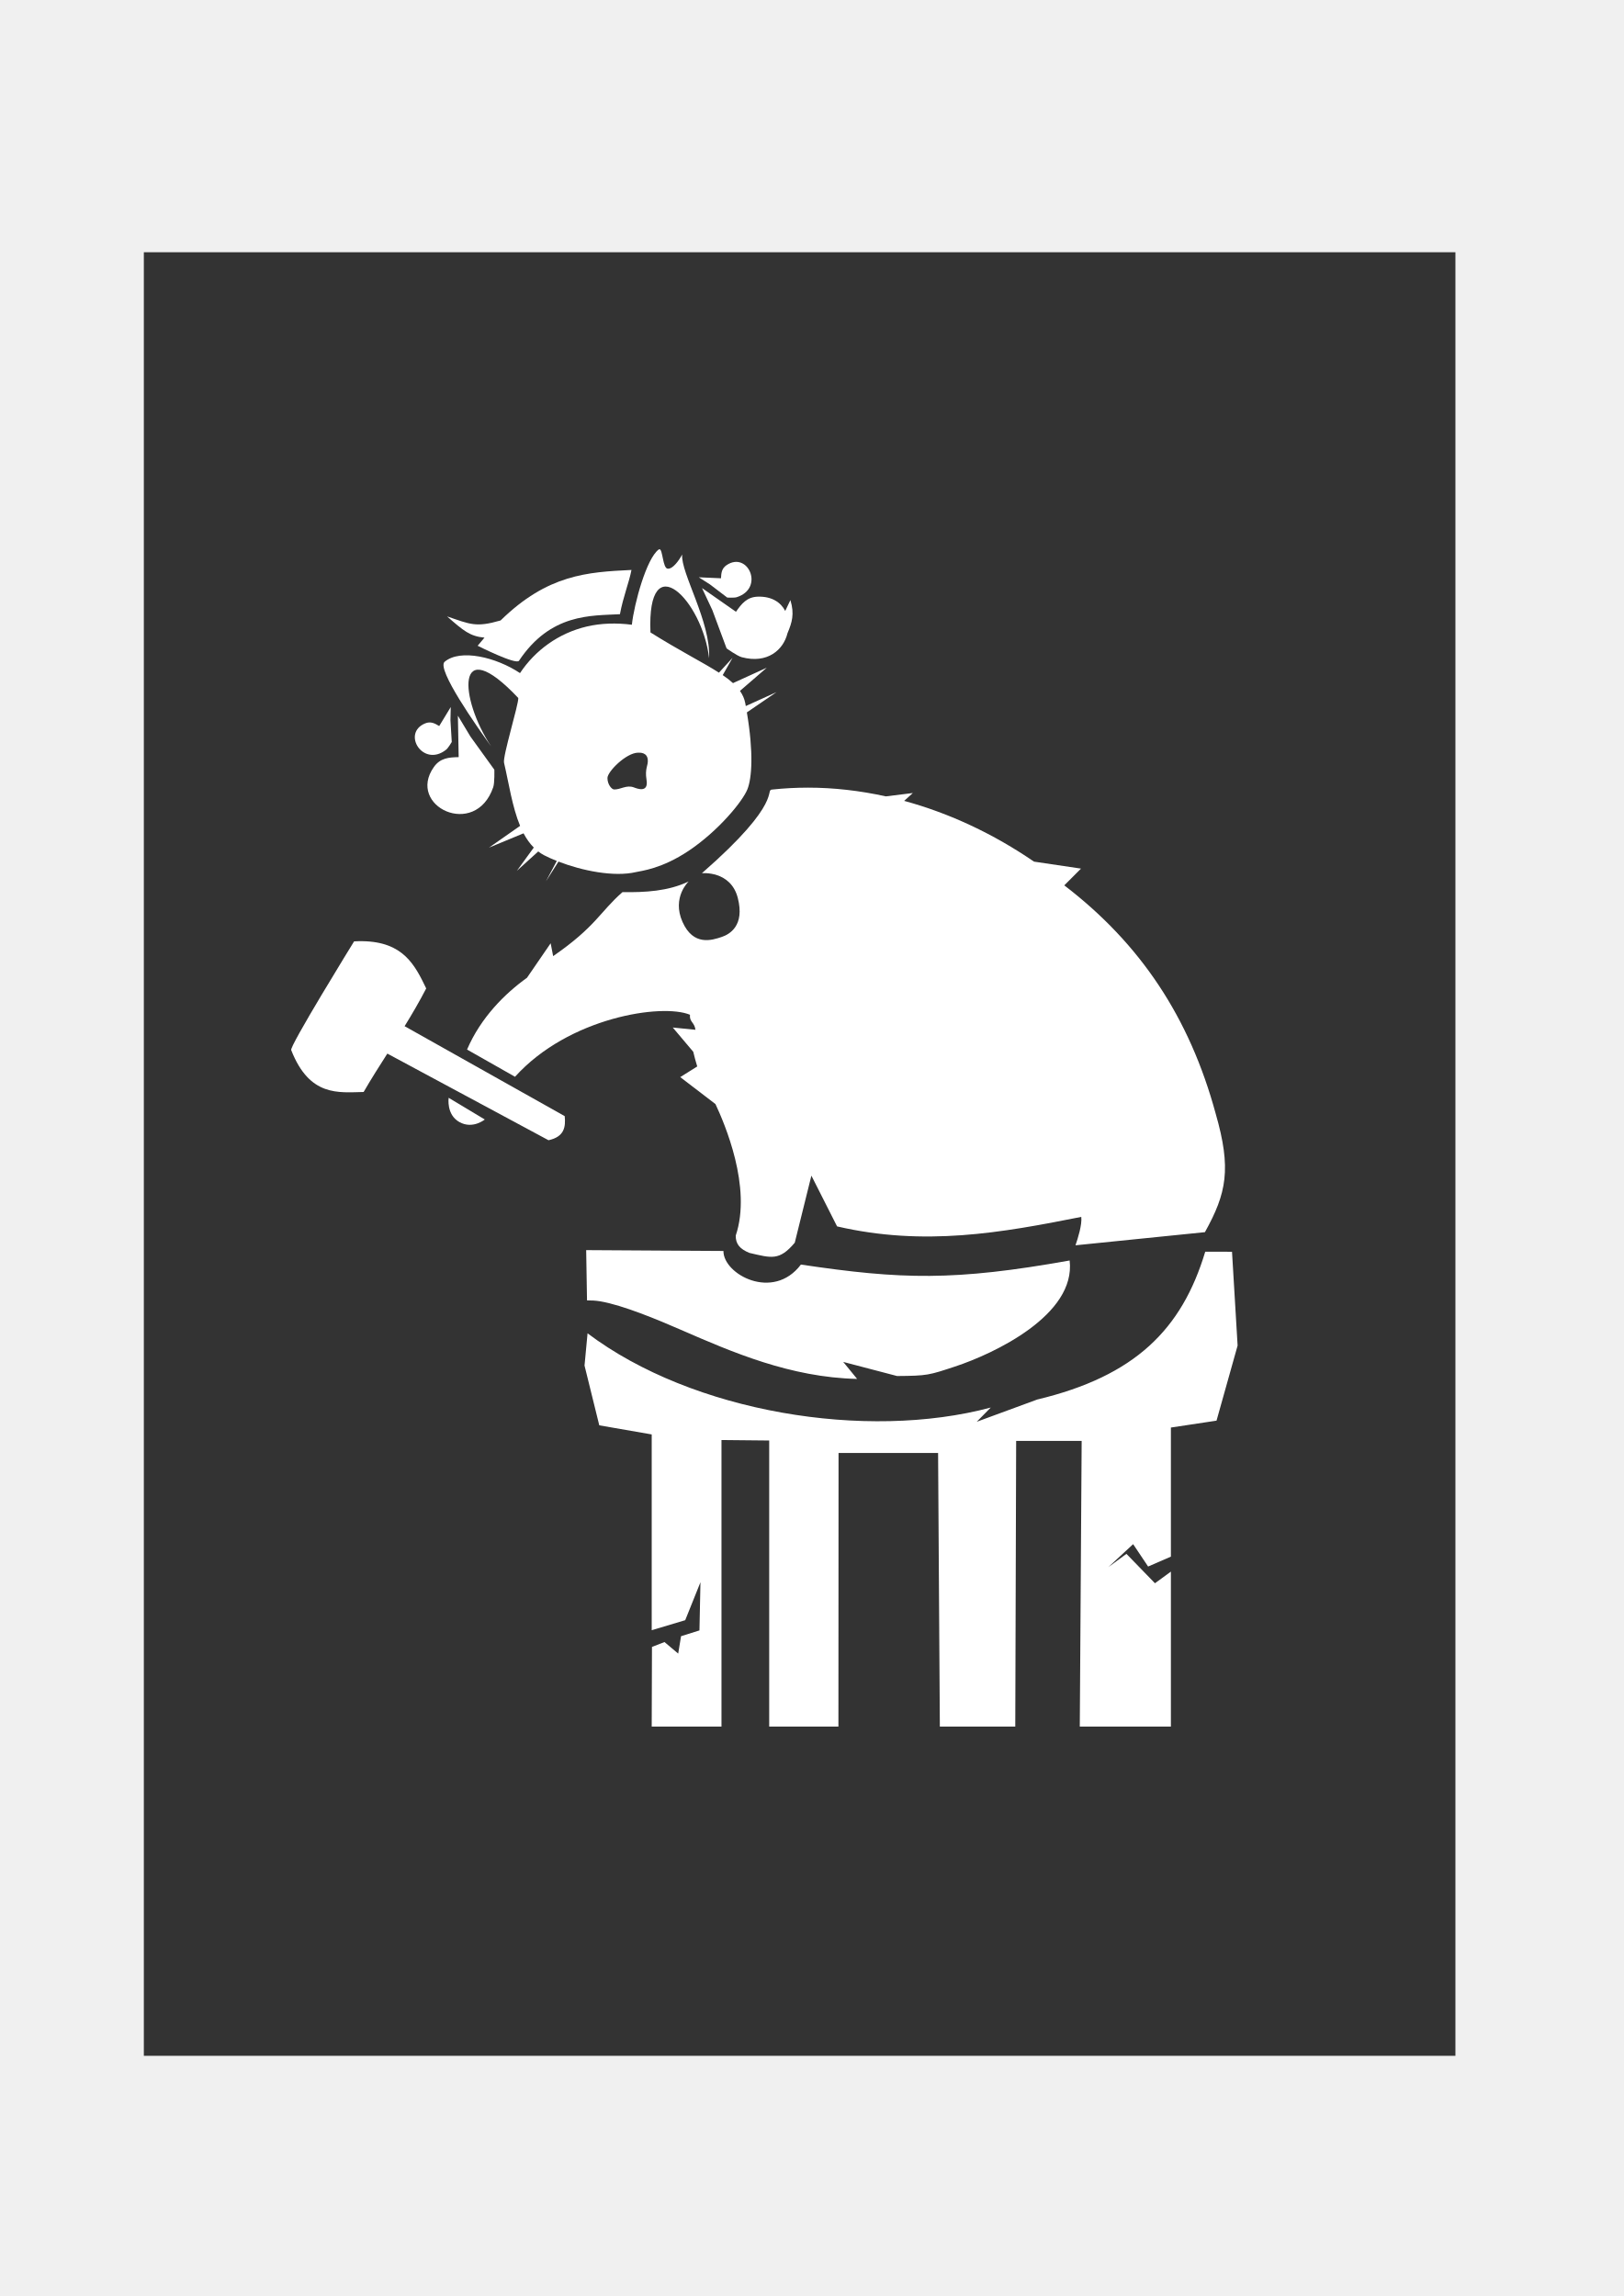
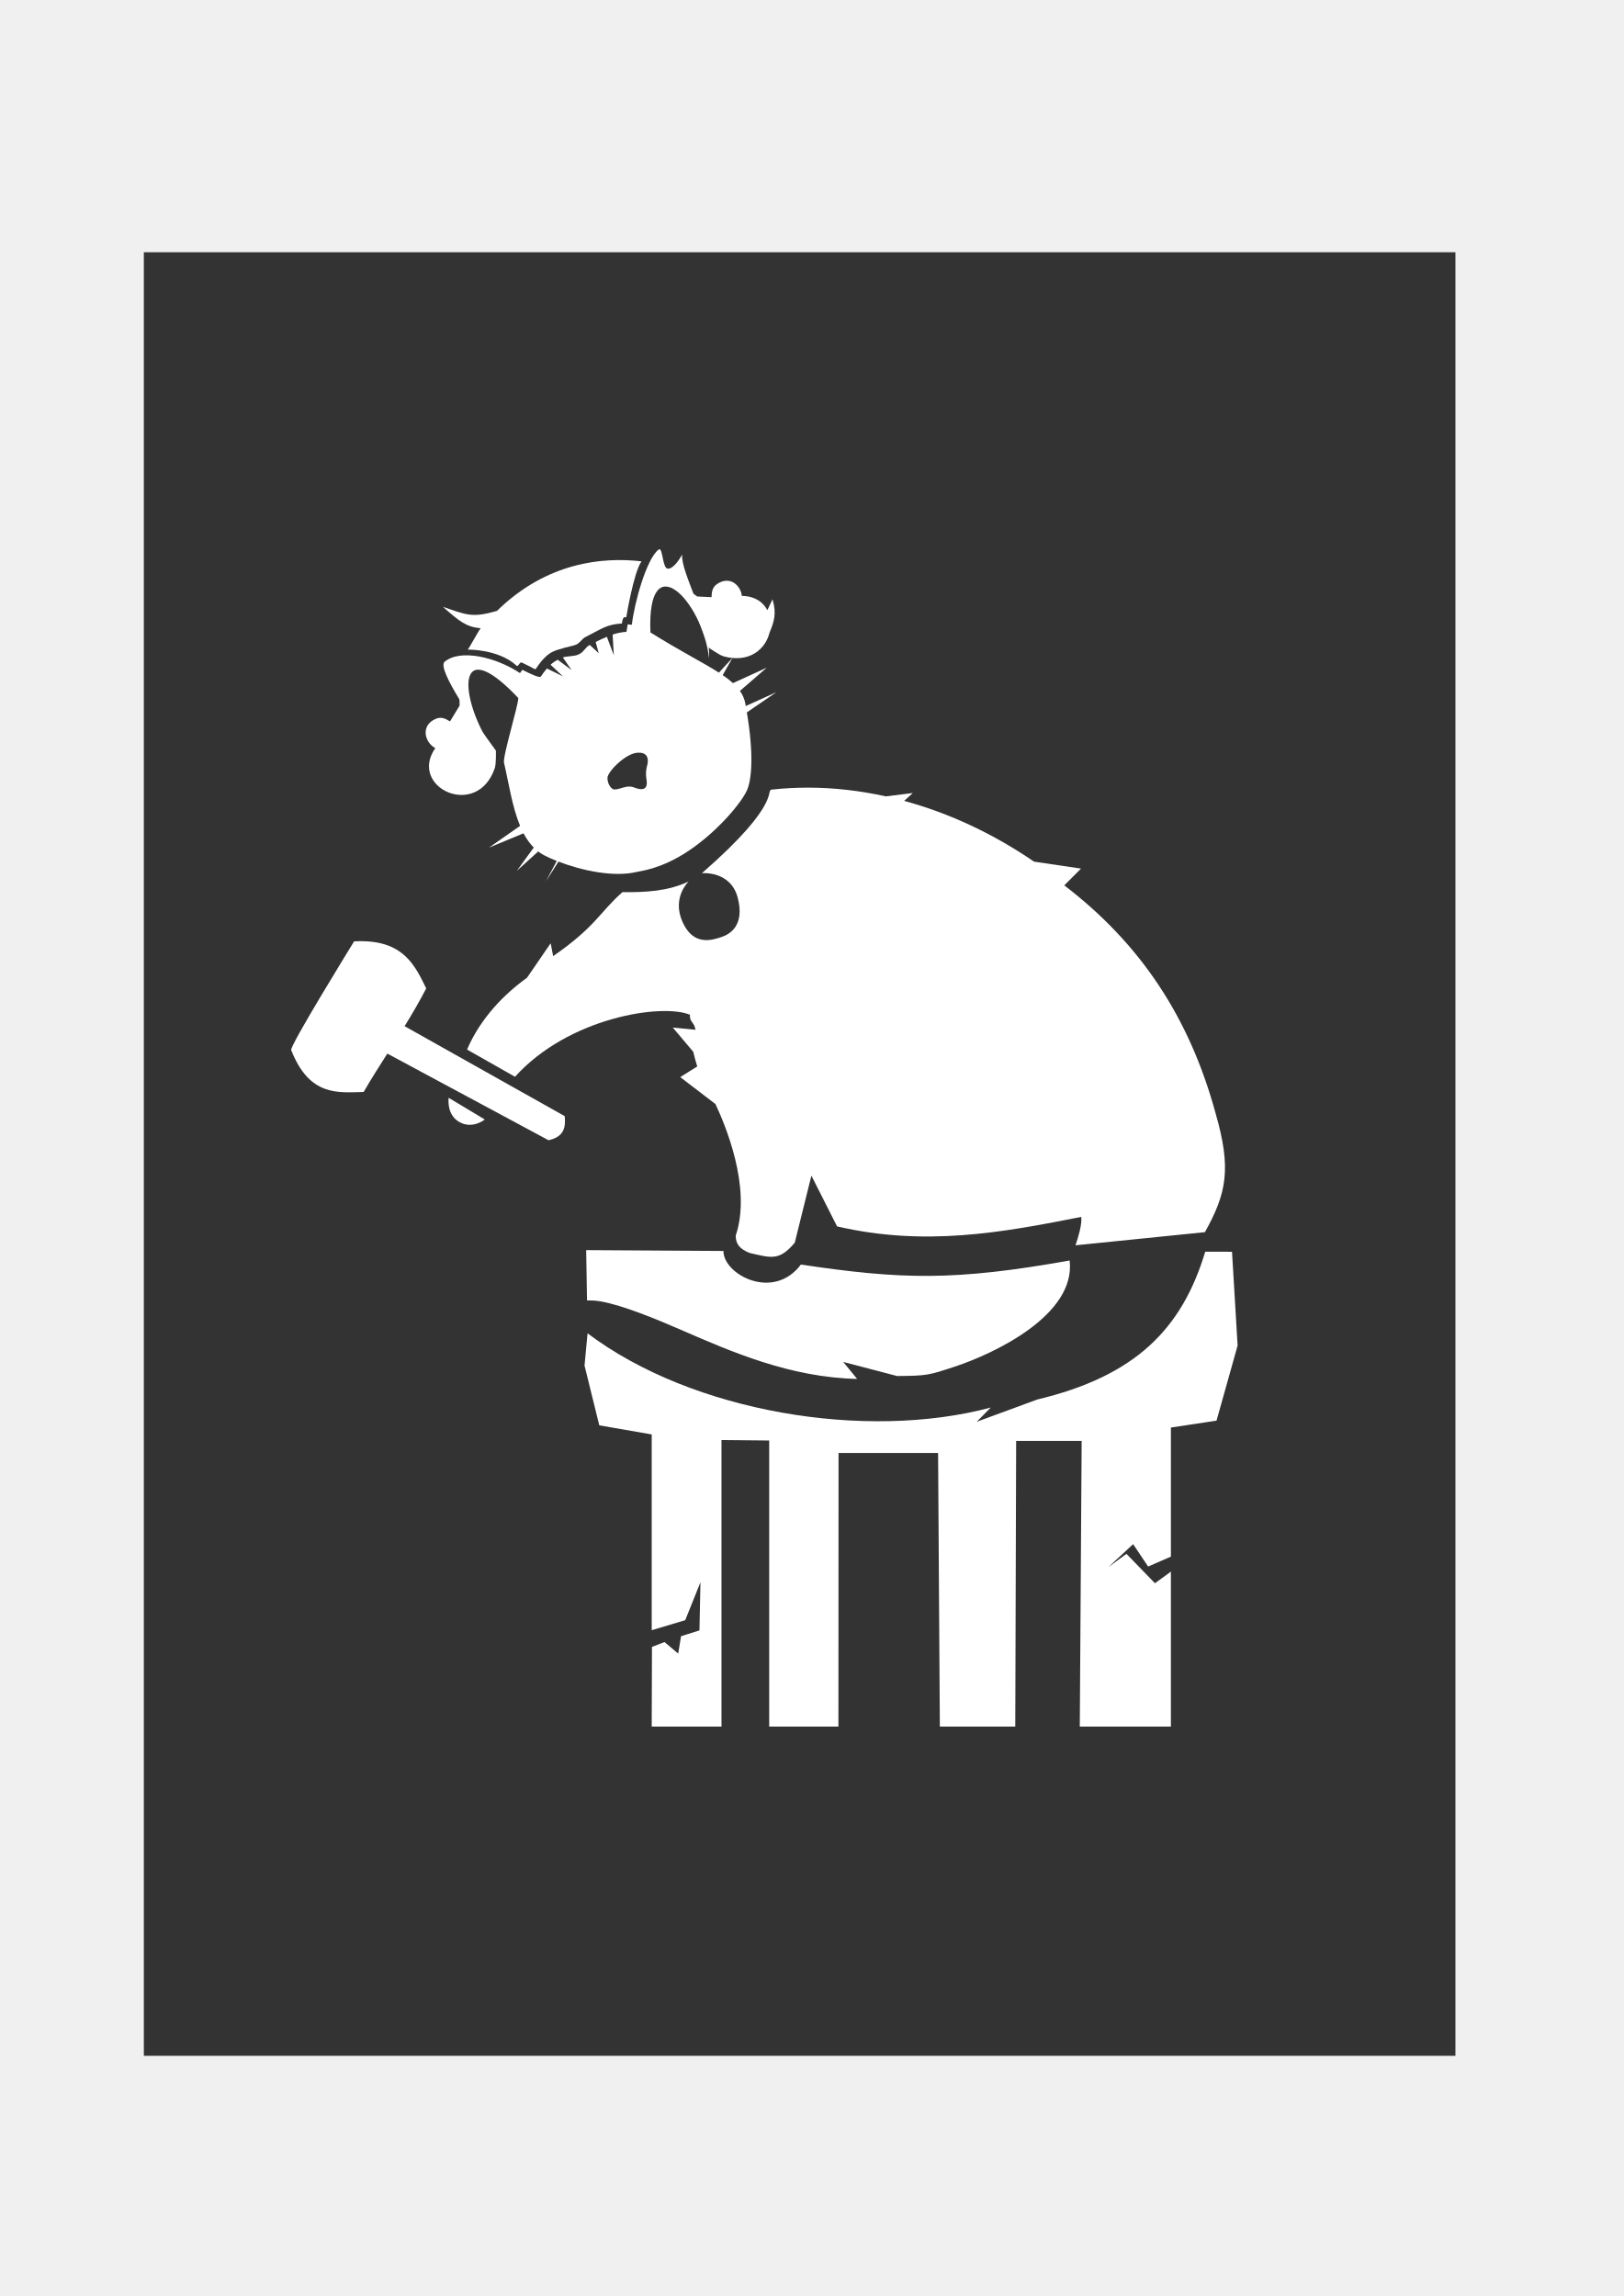
<svg xmlns="http://www.w3.org/2000/svg" width="210mm" height="297mm" viewBox="0 0 210 297" version="1.1" id="svg1">
  <defs id="defs1" />
  <g id="layer1">
    <path id="rect12" style="fill:#333333;stroke:none;stroke-width:5.339;stroke-linecap:round;stroke-linejoin:round;stroke-dasharray:none" d="M 18.604,32.629 H 188.235 V 265.93 H 18.604 Z" />
-     <path id="path1" style="fill:#ffffff;stroke:none;stroke-width:0.169;stroke-linecap:round;stroke-linejoin:round" d="m 85.287,71.043 c -0.029,9.29e-4 -0.06,0.014 -0.094,0.039 -1.577,1.153 -3.166,6.97 -3.472,9.732 -1.992,-0.259 -4.005,-0.201 -5.829,0.229 -3.676,0.867 -6.684,3.09 -8.638,6.026 -3.048,-2.036 -7.714,-3.183 -9.75,-1.462 -1.086,0.918 4.194,8.418 6.011,10.933 -4.084,-6.138 -4.736,-14.987 3.517,-6.251 0.054,0.813 -2.036,7.556 -1.843,8.376 0.615,2.608 1.049,5.695 2.077,8.166 l -4.027,2.816 4.474,-1.852 c 0.367,0.696 0.802,1.319 1.323,1.84 l -2.187,3.009 2.763,-2.505 c 0.233,0.178 0.477,0.343 0.742,0.482 0.487,0.256 1.056,0.505 1.657,0.745 l -1.403,2.638 1.624,-2.553 c 3.044,1.181 7.181,2.027 10.033,1.355 0.682,-0.161 3.305,-0.407 6.818,-2.761 3.832,-2.568 6.978,-6.395 7.59,-7.964 0.57,-1.46 0.805,-4.708 -0.078,-9.929 l 3.837,-2.624 -3.978,1.803 c -0.023,-0.124 -0.038,-0.234 -0.062,-0.36 -0.113,-0.589 -0.348,-1.111 -0.689,-1.6 l 3.466,-2.999 -4.349,1.984 0.002,0.026 c -0.386,-0.354 -0.833,-0.702 -1.35,-1.053 l 1.275,-2.239 -1.762,1.922 c -2.085,-1.339 -5.064,-2.821 -8.858,-5.204 -0.476,-11.424 6.736,-4.137 7.584,3.338 0.239,-4.718 -3.7,-11.062 -3.483,-13.416 -0.414,0.761 -1.195,1.887 -1.87,1.834 -0.653,-0.052 -0.633,-2.533 -1.07,-2.519 z m -2.768,26.32 c 0.284,-0.004 1.181,-0.043 1.262,0.927 0.065,0.771 -0.406,1.091 -0.162,2.589 0.281,1.728 -1.2,1.141 -1.637,0.976 -0.959,-0.361 -1.724,0.289 -2.555,0.267 -0.31,-0.008 -0.862,-0.639 -0.863,-1.478 -0.002,-0.839 2.421,-3.259 3.955,-3.281 z" />
+     <path id="path1" style="fill:#ffffff;stroke:none;stroke-width:0.169;stroke-linecap:round;stroke-linejoin:round" d="m 85.287,71.044 c -0.029,9.29e-4 -0.06,0.014 -0.094,0.038 -1.577,1.153 -3.166,6.97 -3.472,9.732 -0.18,-0.023 -0.361,-0.03 -0.542,-0.049 -0.048,0.347 -0.099,0.673 -0.154,0.967 -0.626,0.035 -1.213,0.163 -1.79,0.352 l 0.153,2.671 -0.901,-2.382 c -0.474,0.197 -0.951,0.418 -1.449,0.671 l 0.398,1.452 -1.157,-1.068 c -0.627,0.326 -0.7,0.883 -1.454,1.235 -0.554,0.259 -1.604,0.209 -2.027,0.378 l 1.13,1.639 -1.801,-1.337 c -0.308,0.161 -0.608,0.357 -0.922,0.645 l 1.608,1.505 -2.075,-1.019 c -0.248,0.286 -0.506,0.611 -0.794,1.043 -0.131,0.197 -1.132,-0.232 -2.382,-0.872 -0.102,0.142 -0.214,0.278 -0.311,0.424 -3.048,-2.036 -7.714,-3.183 -9.75,-1.462 -1.086,0.918 4.195,8.418 6.011,10.933 -4.084,-6.138 -4.736,-14.987 3.517,-6.251 0.054,0.813 -2.036,7.556 -1.843,8.377 0.615,2.608 1.049,5.695 2.077,8.166 l -4.027,2.815 4.474,-1.852 c 0.367,0.696 0.802,1.319 1.323,1.84 l -2.187,3.009 2.763,-2.505 c 0.233,0.178 0.477,0.343 0.742,0.483 0.487,0.256 1.056,0.505 1.657,0.745 l -1.403,2.638 1.624,-2.553 c 3.044,1.181 7.18,2.028 10.033,1.355 0.682,-0.161 3.305,-0.407 6.818,-2.762 3.832,-2.568 6.978,-6.395 7.591,-7.964 0.57,-1.46 0.805,-4.708 -0.079,-9.929 l 3.837,-2.625 -3.978,1.804 c -0.023,-0.124 -0.038,-0.234 -0.063,-0.36 -0.113,-0.589 -0.348,-1.111 -0.688,-1.6 l 3.465,-2.999 -4.349,1.984 0.002,0.026 c -0.386,-0.354 -0.833,-0.702 -1.35,-1.054 l 1.275,-2.239 -1.762,1.922 c -2.085,-1.339 -5.064,-2.821 -8.858,-5.204 -0.476,-11.424 6.735,-4.137 7.584,3.338 0.239,-4.718 -3.7,-11.062 -3.482,-13.417 -0.414,0.761 -1.195,1.887 -1.87,1.834 -0.653,-0.052 -0.633,-2.533 -1.07,-2.519 z m -2.768,26.319 c 0.284,-0.004 1.18,-0.043 1.262,0.927 0.065,0.771 -0.406,1.091 -0.162,2.588 0.281,1.728 -1.2,1.14 -1.637,0.976 -0.959,-0.361 -1.724,0.289 -2.555,0.267 -0.31,-0.008 -0.862,-0.64 -0.864,-1.478 -0.002,-0.839 2.421,-3.259 3.955,-3.28 z" />
    <path id="path7" style="fill:#ffffff;stroke:none;stroke-width:0.297;stroke-linecap:round;stroke-linejoin:round" d="m 104.486,101.887 c -1.532,6.8e-4 -3.063,0.08 -4.588,0.243 -1.083,0.03 1.645,1.434 -9.119,10.824 0,0 3.719,-0.37 4.64,3.189 0.941,3.635 -1.103,4.725 -2.049,5.047 -1.304,0.443 -3.697,1.222 -5.102,-1.943 -1.406,-3.166 0.796,-5.223 0.796,-5.223 -2.667,1.271 -5.633,1.417 -8.557,1.379 -2.935,2.571 -3.438,4.458 -8.966,8.275 l -0.322,-1.662 -3.061,4.463 c -2.83,2.026 -5.969,5.129 -7.753,9.286 l 6.205,3.52 c 6.95,-7.706 19.036,-9.519 22.626,-8.021 -0.093,0.946 0.583,0.956 0.711,1.944 l -2.935,-0.292 2.65,3.138 c 0.147,0.627 0.317,1.259 0.515,1.897 l -2.199,1.379 4.557,3.488 c 1.16,2.481 4.736,10.728 2.62,17.012 -0.014,1.085 0.526,1.732 1.767,2.239 2.854,0.661 3.871,1.052 5.868,-1.319 l 2.151,-8.674 3.321,6.564 c 11.288,2.615 21.229,0.834 31.584,-1.229 0.118,1.003 -0.436,2.766 -0.748,3.675 l 16.74,-1.699 c 2.803,-5.043 3.445,-8.198 1.391,-15.331 -3.387,-12.468 -9.739,-21.993 -19.58,-29.53 l 2.162,-2.167 -6.081,-0.903 c -5.2,-3.568 -10.895,-6.254 -16.79,-7.858 l 1.12,-1.016 -3.492,0.433 c -3.33,-0.734 -6.707,-1.131 -10.082,-1.129 z" />
    <path id="path9" style="fill:#ffffff;stroke:none;stroke-width:0.412;stroke-linecap:round;stroke-linejoin:round" d="m 75.813,161.71 0.108,6.503 c 0.544,-0.007 1.116,0.02 1.726,0.123 2.903,0.493 7.418,2.375 10.375,3.664 6.705,2.923 14.198,6.172 22.833,6.371 l -1.799,-2.201 6.963,1.825 c 3.946,-0.027 4.133,-0.117 7.489,-1.223 5.065,-1.669 15.663,-6.673 14.833,-13.721 -14.926,2.666 -21.718,2.469 -34.756,0.528 -3.6,4.775 -10.059,1.244 -10.019,-1.759 z m 80.066,0.203 c -3.026,10.064 -9.087,16.098 -21.732,19.124 l -7.821,2.876 1.811,-1.84 c -16.101,4.31 -38.551,0.645 -52.146,-9.601 l -0.392,4.169 1.908,7.732 6.781,1.178 v 25.324 l 4.334,-1.295 1.971,-4.91 -0.13,6.232 -2.38,0.75 -0.369,2.249 -1.773,-1.493 -1.619,0.629 -0.034,10.309 h 9.024 v -37.071 l 6.171,0.062 v 37.009 h 8.953 l 0.017,-35.394 h 12.874 l 0.227,35.394 h 9.755 l 0.114,-36.955 h 8.473 l -0.243,36.955 h 11.783 v -20.05 l -2.061,1.506 -3.689,-3.802 -2.333,1.709 3.2,-2.965 1.937,2.895 2.947,-1.282 v -16.697 l 5.901,-0.891 2.727,-9.714 -0.724,-12.133 z" />
    <path id="path10" style="fill:#ffffff;stroke:none;stroke-width:1.054;stroke-linecap:round;stroke-linejoin:round;stroke-dasharray:none" d="m 46.902,121.749 c -0.351,-0.006 -0.719,0.002 -1.105,0.023 0,0 -8.542,13.838 -8.128,14.077 2.375,6.043 6.106,5.471 9.362,5.405 0.984,-1.703 2.022,-3.334 3.065,-4.966 l 20.846,11.207 c 2.055,-0.45 2.23,-1.716 2.095,-3.116 L 52.329,132.743 c 0.963,-1.561 1.906,-3.168 2.794,-4.885 -1.459,-3.025 -2.952,-6.023 -8.221,-6.11 z" />
    <path style="fill:#ffffff;stroke:none;stroke-width:1.054;stroke-linecap:round;stroke-linejoin:round;stroke-dasharray:none" d="m 58.027,142.006 c 0,0 -0.327,2.187 1.397,3.142 1.723,0.955 3.277,-0.335 3.277,-0.335 z" id="path12" />
-     <path id="path3" style="fill:#ffffff;stroke:none;stroke-width:0.336;stroke-linecap:round;stroke-linejoin:round;stroke-dasharray:none" d="m 81.673,73.726 c -5.702,0.275 -10.847,0.584 -16.919,6.523 l -0.019,0.012 c -3.191,0.924 -3.897,0.501 -6.911,-0.525 2.125,1.859 2.953,2.572 4.836,2.746 -0.292,0.338 -0.586,0.684 -0.884,1.05 0,0 4.968,2.507 5.346,1.94 4.095,-6.147 9.326,-5.817 13.057,-6.022 0.432,-2.31 1.196,-4.143 1.492,-5.724 z" />
-     <path id="path4" style="fill:#ffffff;stroke:none;stroke-width:0.277;stroke-linecap:round;stroke-linejoin:round;stroke-dasharray:none" d="M 90.791 76.067 L 92.133 78.925 L 93.971 83.871 C 93.971 83.871 95.347 84.856 95.933 85.012 C 99.272 85.903 101.327 84.046 101.848 81.916 C 102.434 80.517 102.775 79.439 102.225 77.625 L 101.557 79.03 C 100.986 77.924 99.827 77.131 98.022 77.181 C 96.598 77.221 95.913 78.094 95.187 79.135 L 90.791 76.067 z " />
-     <path style="fill:#ffffff;stroke:none;stroke-width:0.149;stroke-linecap:round;stroke-linejoin:round;stroke-dasharray:none" d="m 91.804,75.585 2.254,1.714 c 0,0 0.906,0.051 1.217,-0.046 3.647,-1.144 1.468,-6.015 -1.302,-4.15 -0.634,0.427 -0.694,1.02 -0.724,1.7 l -2.874,-0.128 z" id="path4-5" />
-     <path style="fill:#ffffff;stroke:none;stroke-width:0.277;stroke-linecap:round;stroke-linejoin:round;stroke-dasharray:none" d="m 60.849,95.284 3.086,4.28 c 0,0 0.053,1.691 -0.144,2.265 -2.305,6.74 -11.275,2.449 -7.669,-2.623 0.825,-1.16 1.932,-1.244 3.201,-1.267 l -0.102,-5.361 z" id="path4-7" />
-     <path style="fill:#ffffff;stroke:none;stroke-width:0.149;stroke-linecap:round;stroke-linejoin:round;stroke-dasharray:none" d="m 58.258,93.152 0.17,2.827 c 0,0 -0.462,0.782 -0.715,0.985 -2.98,2.393 -5.814,-2.128 -2.723,-3.391 0.707,-0.289 1.233,-0.009 1.815,0.345 l 1.493,-2.459 z" id="path4-5-4" />
+     <path id="path4" style="fill:#ffffff;stroke:none;stroke-width:0.277;stroke-linecap:round;stroke-linejoin:round;stroke-dasharray:none" d="m 93.983,75.122 c -0.384,0.002 -0.802,0.129 -1.235,0.421 -0.634,0.427 -0.694,1.02 -0.724,1.7 l -1.835,-0.082 -1.711,-1.194 1.342,2.858 1.838,4.946 c 0,0 1.376,0.985 1.962,1.141 3.339,0.891 5.394,-0.967 5.915,-3.096 0.587,-1.399 0.928,-2.477 0.377,-4.291 l -0.668,1.405 c -0.545,-1.055 -1.627,-1.823 -3.292,-1.848 -0.126,-1.04 -0.919,-1.966 -1.969,-1.96 z" />
+     <path id="path4-7" style="fill:#ffffff;stroke:none;stroke-width:0.277;stroke-linecap:round;stroke-linejoin:round;stroke-dasharray:none" d="m 59.422,90.11 0.022,1.163 -1.241,2.045 c -0.582,-0.354 -1.107,-0.634 -1.814,-0.345 -2.015,0.824 -1.512,3.031 -0.092,3.805 -3.53,5.054 5.397,9.304 7.696,2.582 0.196,-0.574 0.143,-2.264 0.143,-2.264 l -3.086,-4.28 z" />
+     <path id="path3" style="fill:#ffffff;stroke:none;stroke-width:0.34;stroke-linecap:round;stroke-linejoin:round;stroke-dasharray:none" d="m 64.283,79.013 -0.019,0.013 c -3.222,0.933 -3.936,0.506 -6.979,-0.53 2.146,1.877 2.982,2.597 4.884,2.773 -0.295,0.341 -1.374,2.391 -1.675,2.76 0,0 3.965,-0.084 6.309,2.072 0.245,0.225 0.385,-0.539 0.685,-0.399 1.836,0.853 1.686,1.008 1.87,0.733 1.624,-2.438 2.644,-2.268 3.668,-2.648 0.181,-0.067 1.137,-0.241 1.516,-0.414 0.413,-0.188 0.862,-0.809 1.034,-0.895 2.218,-1.119 2.871,-1.717 4.862,-1.827 0.106,-1.145 0.555,-0.773 0.555,-0.773 0,0 0.955,-5.873 1.981,-7.266 -5.031,-0.58 -12.254,0.105 -18.691,6.402 z" />
  </g>
</svg>
